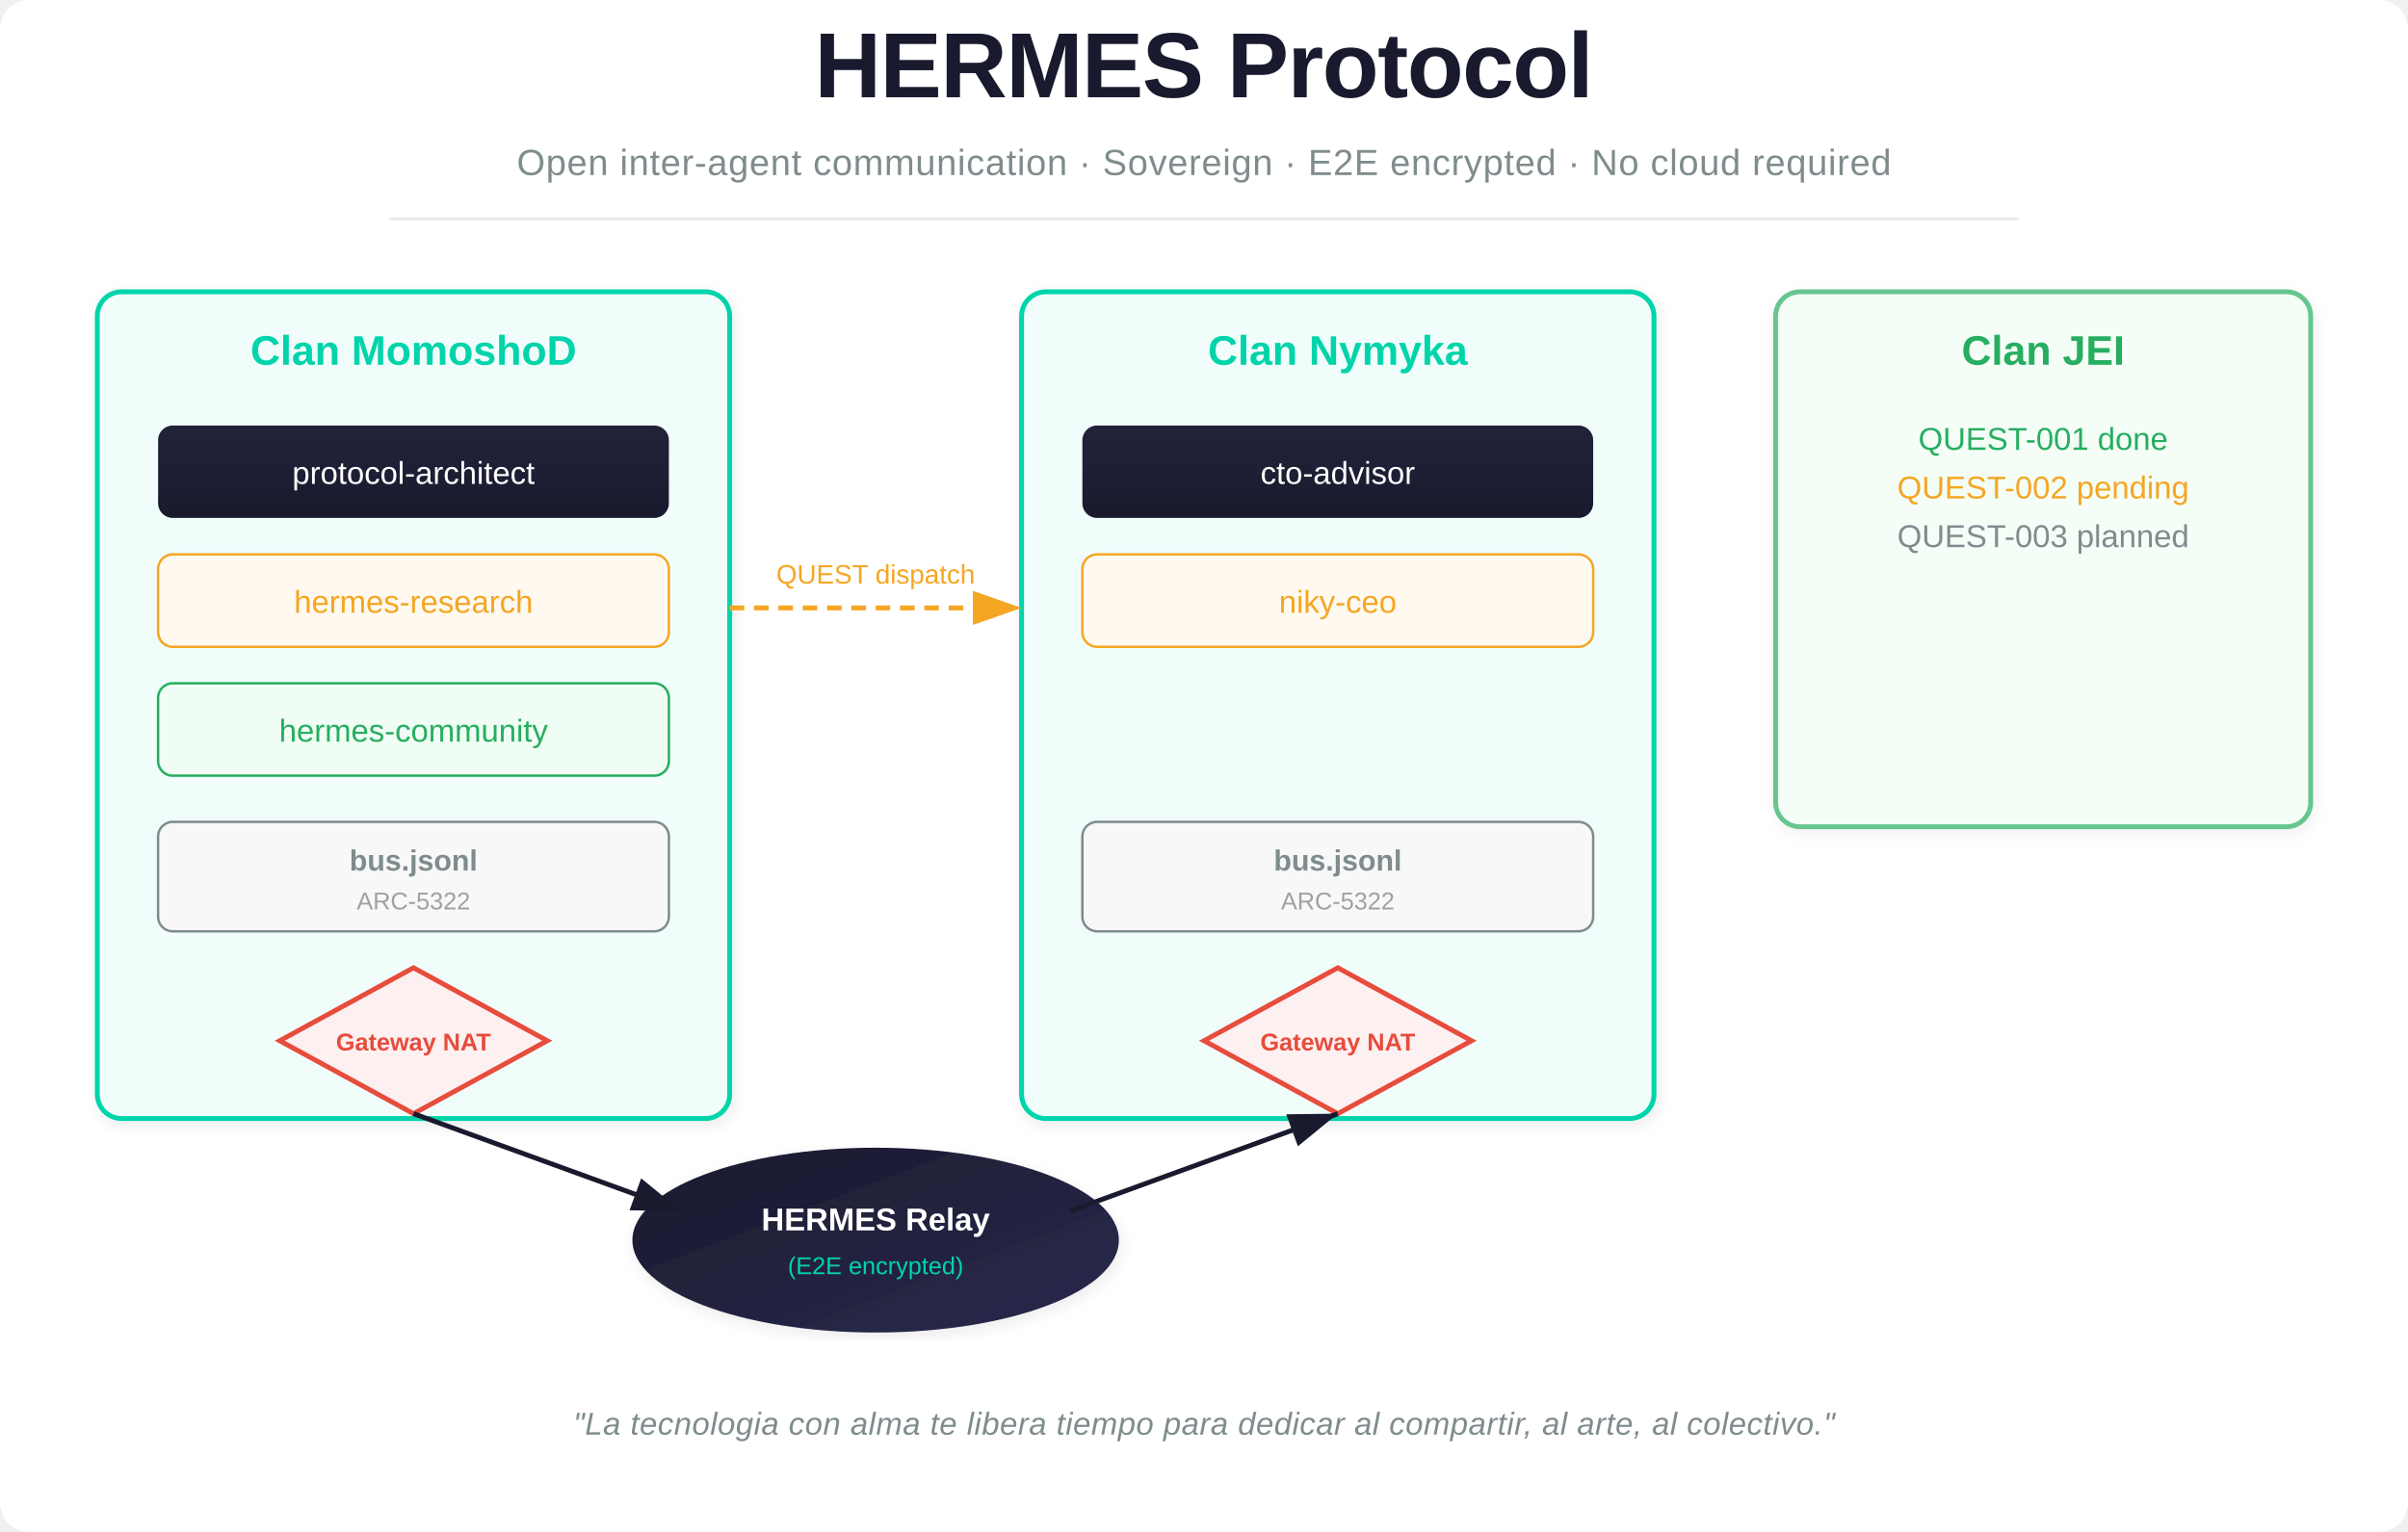
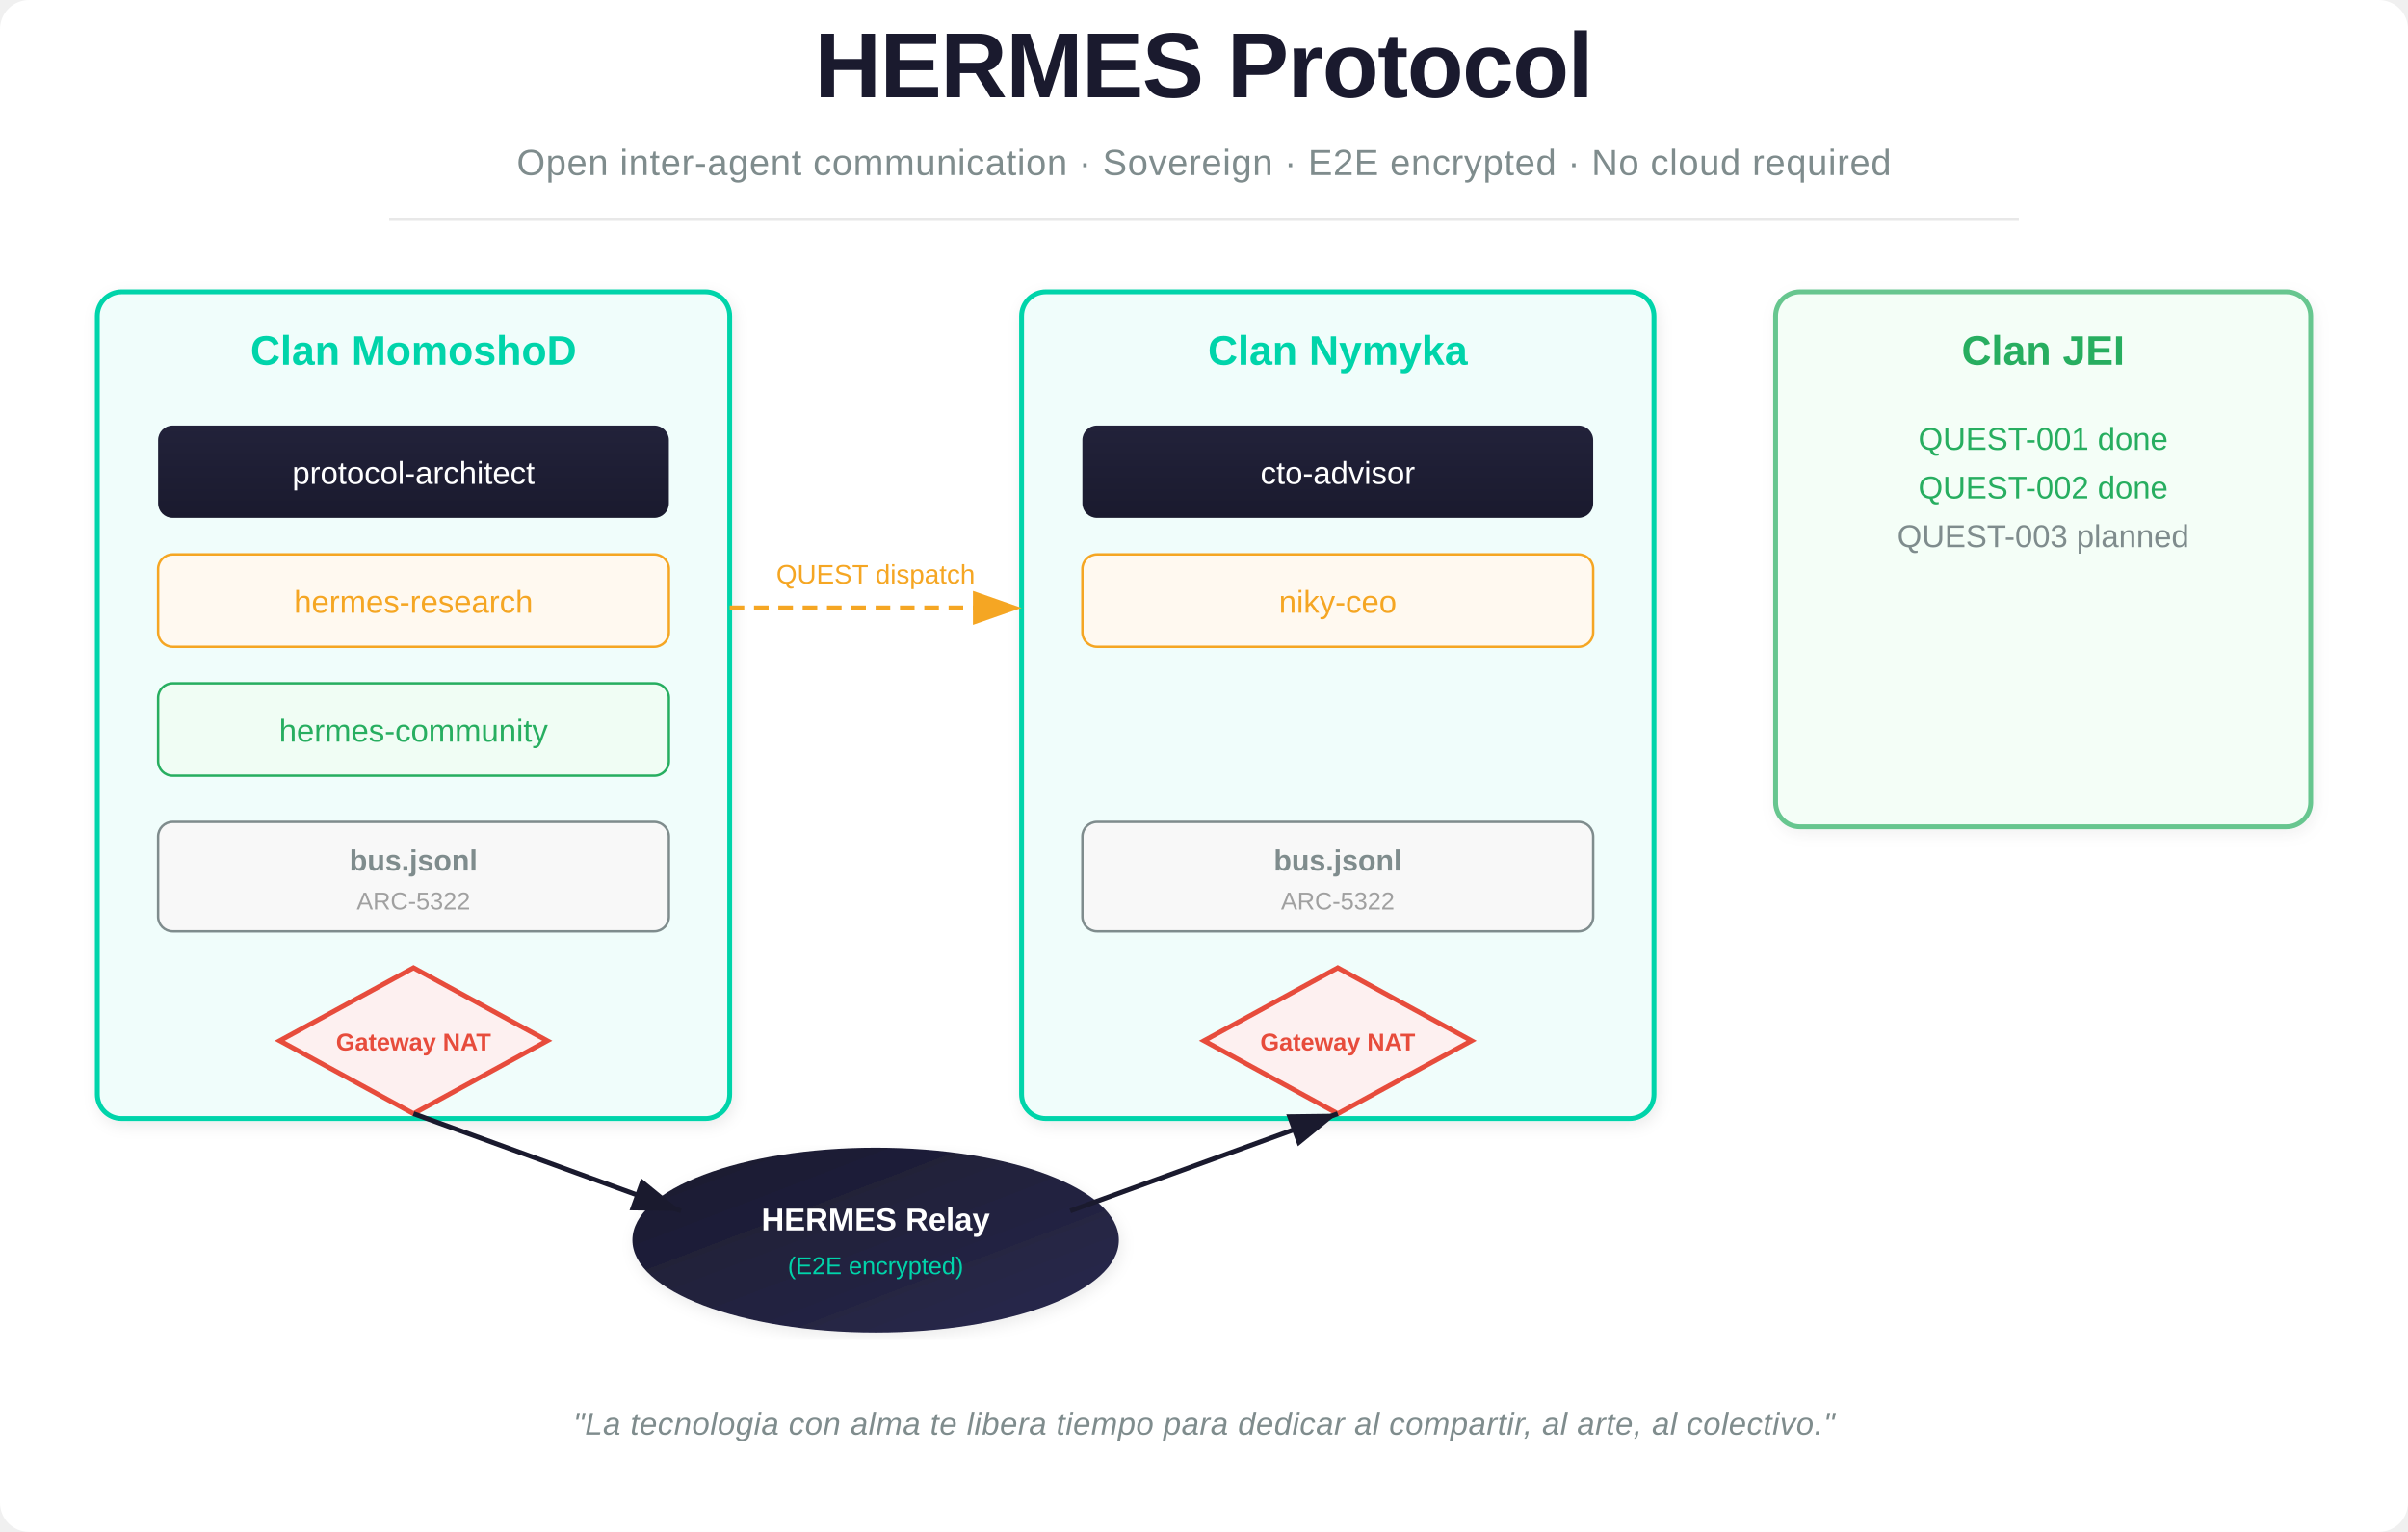
<svg xmlns="http://www.w3.org/2000/svg" viewBox="40 20 990 630" width="990" height="630" font-family="'Segoe UI', 'Helvetica Neue', Arial, sans-serif">
  <defs>
    <filter id="shadow" x="-4%" y="-4%" width="108%" height="108%">
      <feDropShadow dx="1" dy="2" stdDeviation="3" flood-color="#1A1A2E" flood-opacity="0.08" />
    </filter>
    <linearGradient id="relay-grad" x1="0" y1="0" x2="1" y2="1">
      <stop offset="0%" stop-color="#1A1A2E" />
      <stop offset="100%" stop-color="#2A2A4E" />
    </linearGradient>
    <linearGradient id="skill-dark" x1="0" y1="0" x2="0" y2="1">
      <stop offset="0%" stop-color="#22223A" />
      <stop offset="100%" stop-color="#1A1A2E" />
    </linearGradient>
  </defs>
  <rect x="40" y="20" width="990" height="630" rx="12" fill="#ffffff" />
  <text x="535" y="60" text-anchor="middle" font-size="38" font-weight="700" fill="#1A1A2E" letter-spacing="-0.5">HERMES Protocol</text>
  <text x="535" y="92" text-anchor="middle" font-size="15" fill="#7F8C8D" letter-spacing="0.3">Open inter-agent communication  ·  Sovereign  ·  E2E encrypted  ·  No cloud required</text>
  <line x1="200" y1="110" x2="870" y2="110" stroke="#E8E8E8" stroke-width="1" />
  <rect x="80" y="140" width="260" height="340" rx="10" fill="#f0fdfb" stroke="#00D4AA" stroke-width="2" filter="url(#shadow)" />
  <text x="210" y="170" text-anchor="middle" font-size="17" font-weight="600" fill="#00D4AA">Clan MomoshoD</text>
  <rect x="105" y="195" width="210" height="38" rx="6" fill="url(#skill-dark)" />
  <text x="210" y="219" text-anchor="middle" font-size="13" font-weight="500" fill="#ffffff">protocol-architect</text>
  <rect x="105" y="248" width="210" height="38" rx="6" fill="#fff9f0" stroke="#F5A623" stroke-width="1" />
  <text x="210" y="272" text-anchor="middle" font-size="13" font-weight="500" fill="#F5A623">hermes-research</text>
  <rect x="105" y="301" width="210" height="38" rx="6" fill="#f0fdf4" stroke="#27AE60" stroke-width="1" />
  <text x="210" y="325" text-anchor="middle" font-size="13" font-weight="500" fill="#27AE60">hermes-community</text>
  <rect x="105" y="358" width="210" height="45" rx="6" fill="#f8f8f8" stroke="#7F8C8D" stroke-width="1" />
  <text x="210" y="378" text-anchor="middle" font-size="12" font-weight="600" fill="#7F8C8D">bus.jsonl</text>
  <text x="210" y="394" text-anchor="middle" font-size="10" fill="#A0A0A0">ARC-5322</text>
  <polygon points="210,418 265,448 210,478 155,448" fill="#fdf0f0" stroke="#E74C3C" stroke-width="2" />
  <text x="210" y="452" text-anchor="middle" font-size="10" font-weight="600" fill="#E74C3C">Gateway NAT</text>
  <rect x="460" y="140" width="260" height="340" rx="10" fill="#f0fdfb" stroke="#00D4AA" stroke-width="2" filter="url(#shadow)" />
  <text x="590" y="170" text-anchor="middle" font-size="17" font-weight="600" fill="#00D4AA">Clan Nymyka</text>
  <rect x="485" y="195" width="210" height="38" rx="6" fill="url(#skill-dark)" />
  <text x="590" y="219" text-anchor="middle" font-size="13" font-weight="500" fill="#ffffff">cto-advisor</text>
  <rect x="485" y="248" width="210" height="38" rx="6" fill="#fff9f0" stroke="#F5A623" stroke-width="1" />
  <text x="590" y="272" text-anchor="middle" font-size="13" font-weight="500" fill="#F5A623">niky-ceo</text>
  <rect x="485" y="358" width="210" height="45" rx="6" fill="#f8f8f8" stroke="#7F8C8D" stroke-width="1" />
  <text x="590" y="378" text-anchor="middle" font-size="12" font-weight="600" fill="#7F8C8D">bus.jsonl</text>
  <text x="590" y="394" text-anchor="middle" font-size="10" fill="#A0A0A0">ARC-5322</text>
  <polygon points="590,418 645,448 590,478 535,448" fill="#fdf0f0" stroke="#E74C3C" stroke-width="2" />
  <text x="590" y="452" text-anchor="middle" font-size="10" font-weight="600" fill="#E74C3C">Gateway NAT</text>
  <rect x="770" y="140" width="220" height="220" rx="10" fill="#f0fdf4" stroke="#27AE60" stroke-width="2" opacity="0.7" filter="url(#shadow)" />
  <text x="880" y="170" text-anchor="middle" font-size="17" font-weight="600" fill="#27AE60">Clan JEI</text>
  <text x="880" y="205" text-anchor="middle" font-size="13" fill="#27AE60">QUEST-001  done</text>
-   <text x="880" y="225" text-anchor="middle" font-size="13" fill="#F5A623">QUEST-002  pending</text>
+   <text x="880" y="225" text-anchor="middle" font-size="13" fill="#27AE60">QUEST-002  done</text>
  <text x="880" y="245" text-anchor="middle" font-size="13" fill="#7F8C8D">QUEST-003  planned</text>
  <ellipse cx="400" cy="530" rx="100" ry="38" fill="url(#relay-grad)" filter="url(#shadow)" />
  <text x="400" y="526" text-anchor="middle" font-size="13" font-weight="600" fill="#ffffff">HERMES Relay</text>
  <text x="400" y="544" text-anchor="middle" font-size="10" fill="#00D4AA">(E2E encrypted)</text>
  <line x1="210" y1="478" x2="320" y2="518" stroke="#1A1A2E" stroke-width="2" marker-end="url(#arrowhead)" />
  <line x1="480" y1="518" x2="590" y2="478" stroke="#1A1A2E" stroke-width="2" marker-end="url(#arrowhead-rev)" />
  <line x1="340" y1="270" x2="460" y2="270" stroke="#F5A623" stroke-width="2" stroke-dasharray="6,4" marker-end="url(#arrowhead-amber)" />
  <text x="400" y="260" text-anchor="middle" font-size="11" font-weight="500" fill="#F5A623">QUEST dispatch</text>
  <defs>
    <marker id="arrowhead" markerWidth="10" markerHeight="7" refX="10" refY="3.5" orient="auto">
      <polygon points="0 0, 10 3.5, 0 7" fill="#1A1A2E" />
    </marker>
    <marker id="arrowhead-rev" markerWidth="10" markerHeight="7" refX="10" refY="3.5" orient="auto">
      <polygon points="0 0, 10 3.5, 0 7" fill="#1A1A2E" />
    </marker>
    <marker id="arrowhead-amber" markerWidth="10" markerHeight="7" refX="10" refY="3.5" orient="auto">
      <polygon points="0 0, 10 3.5, 0 7" fill="#F5A623" />
    </marker>
  </defs>
  <text x="535" y="610" text-anchor="middle" font-size="13" font-style="italic" fill="#7F8C8D" letter-spacing="0.2">"La tecnologia con alma te libera tiempo para dedicar al compartir, al arte, al colectivo."</text>
</svg>
